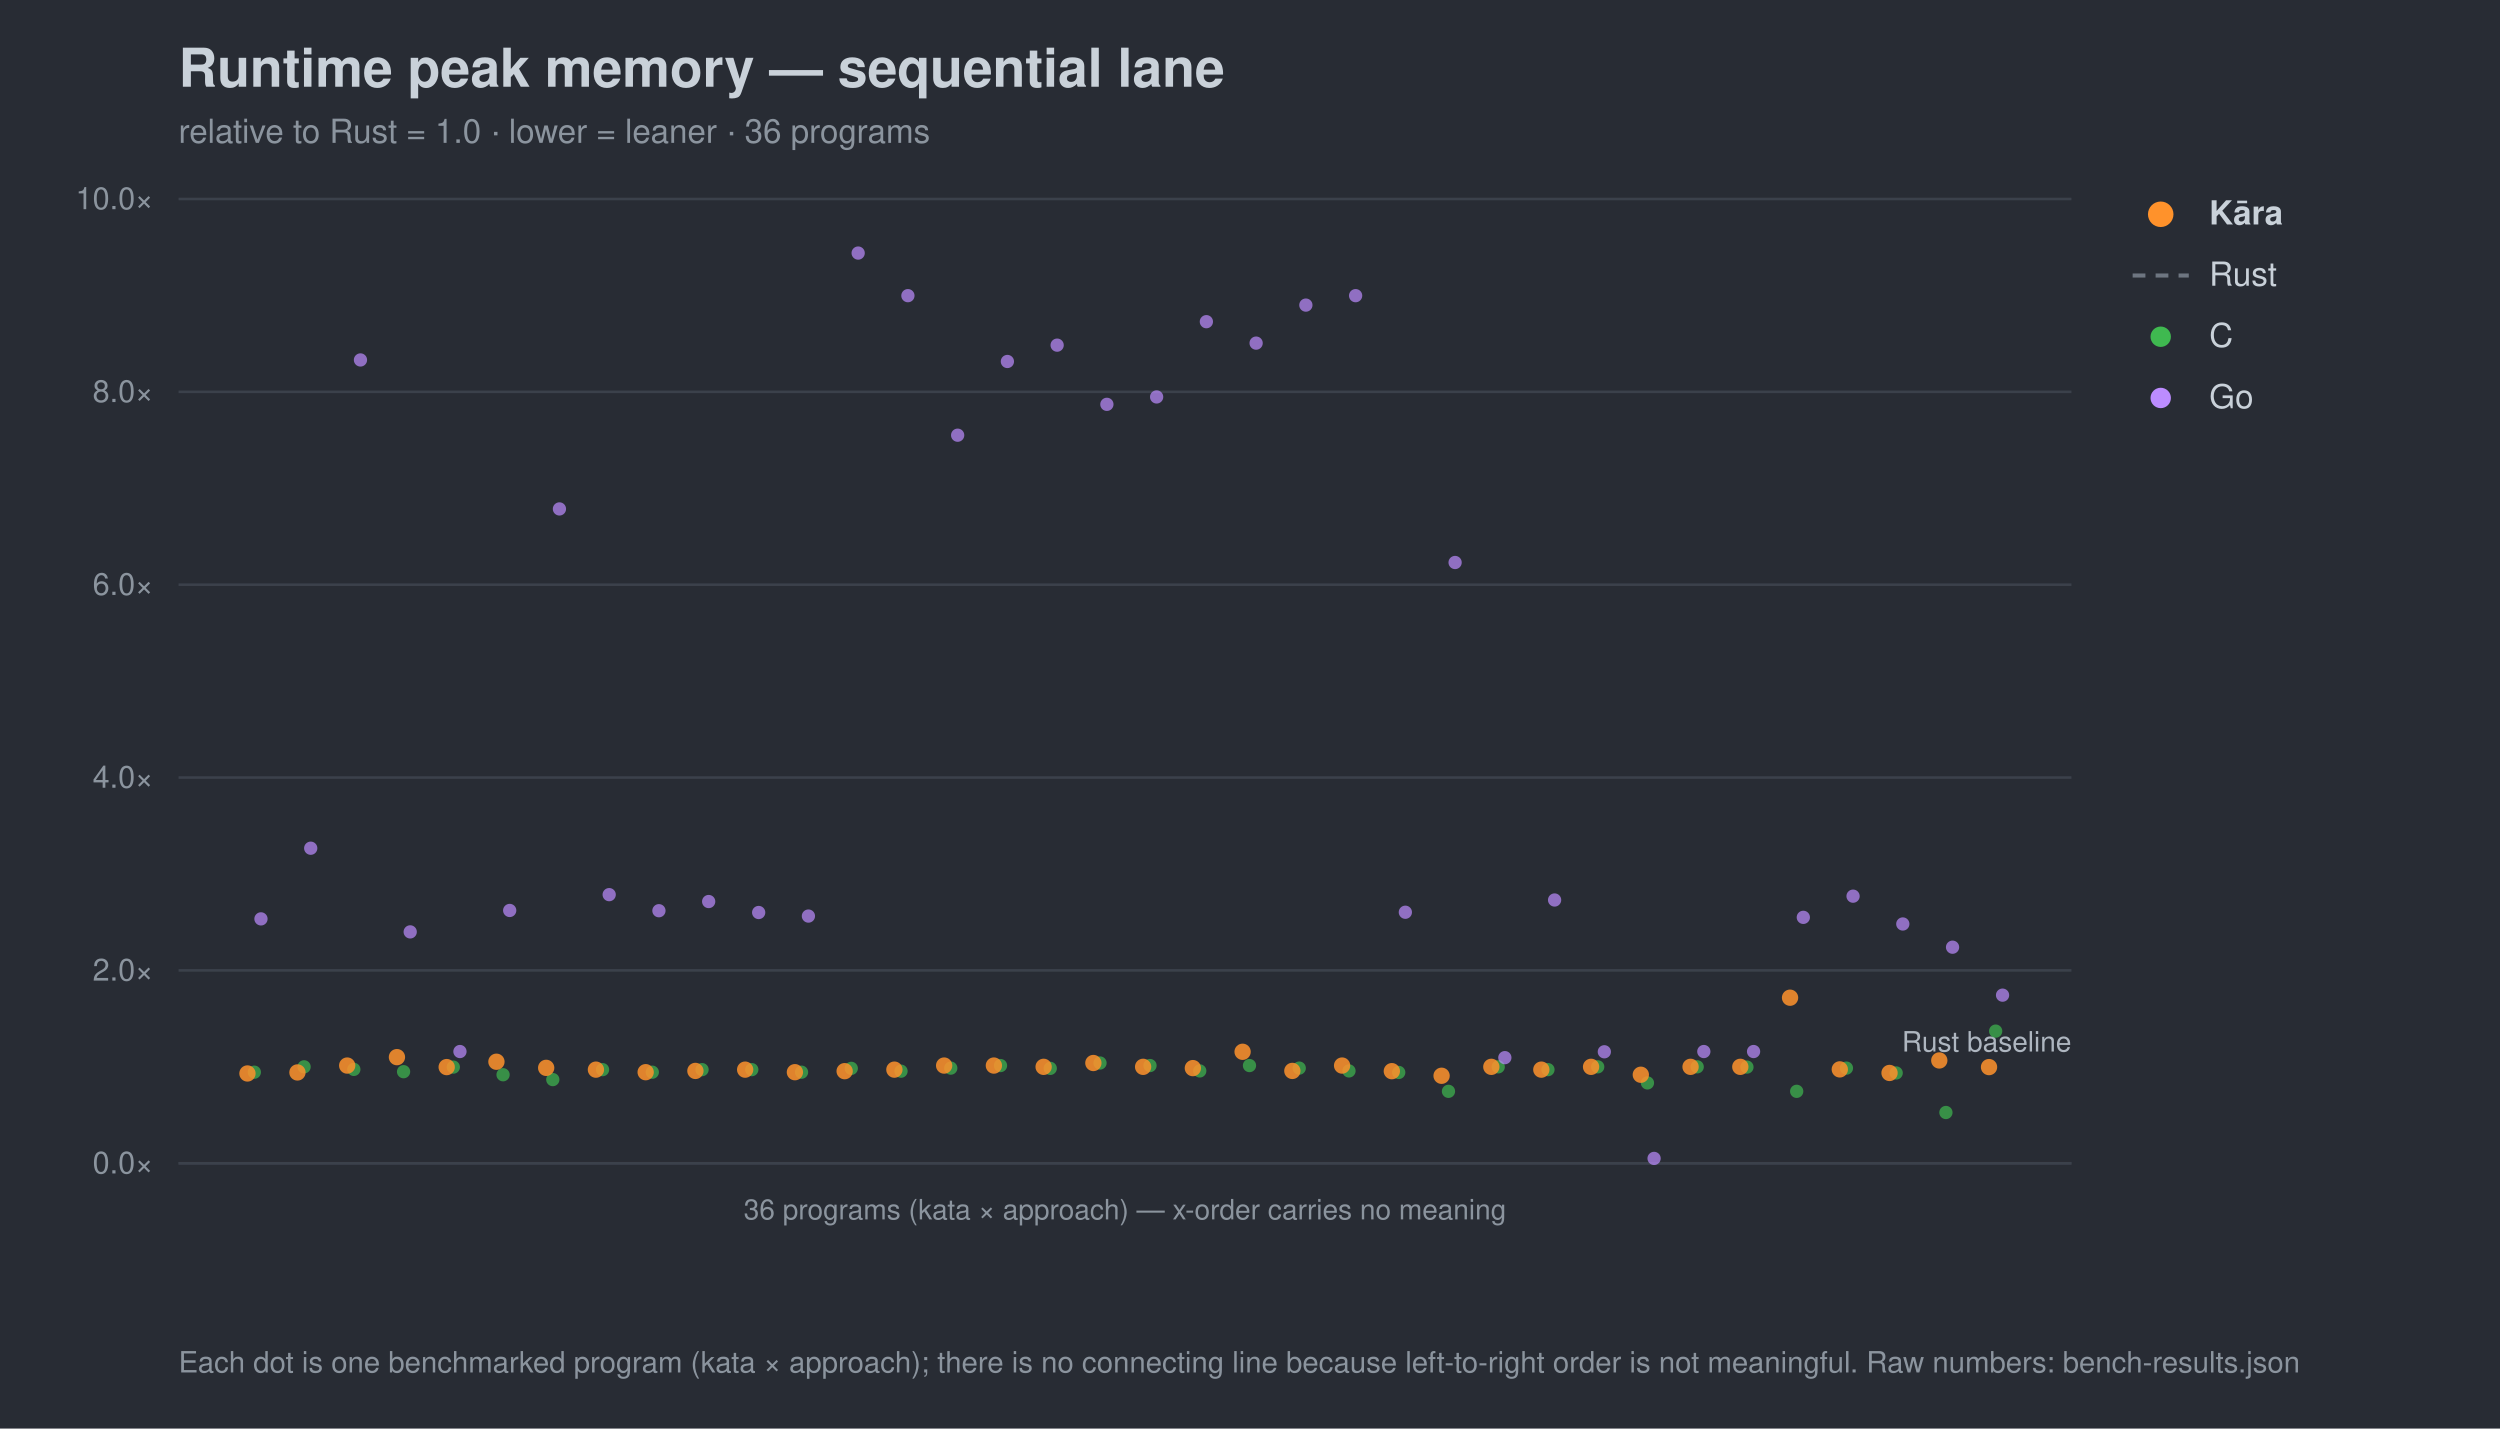
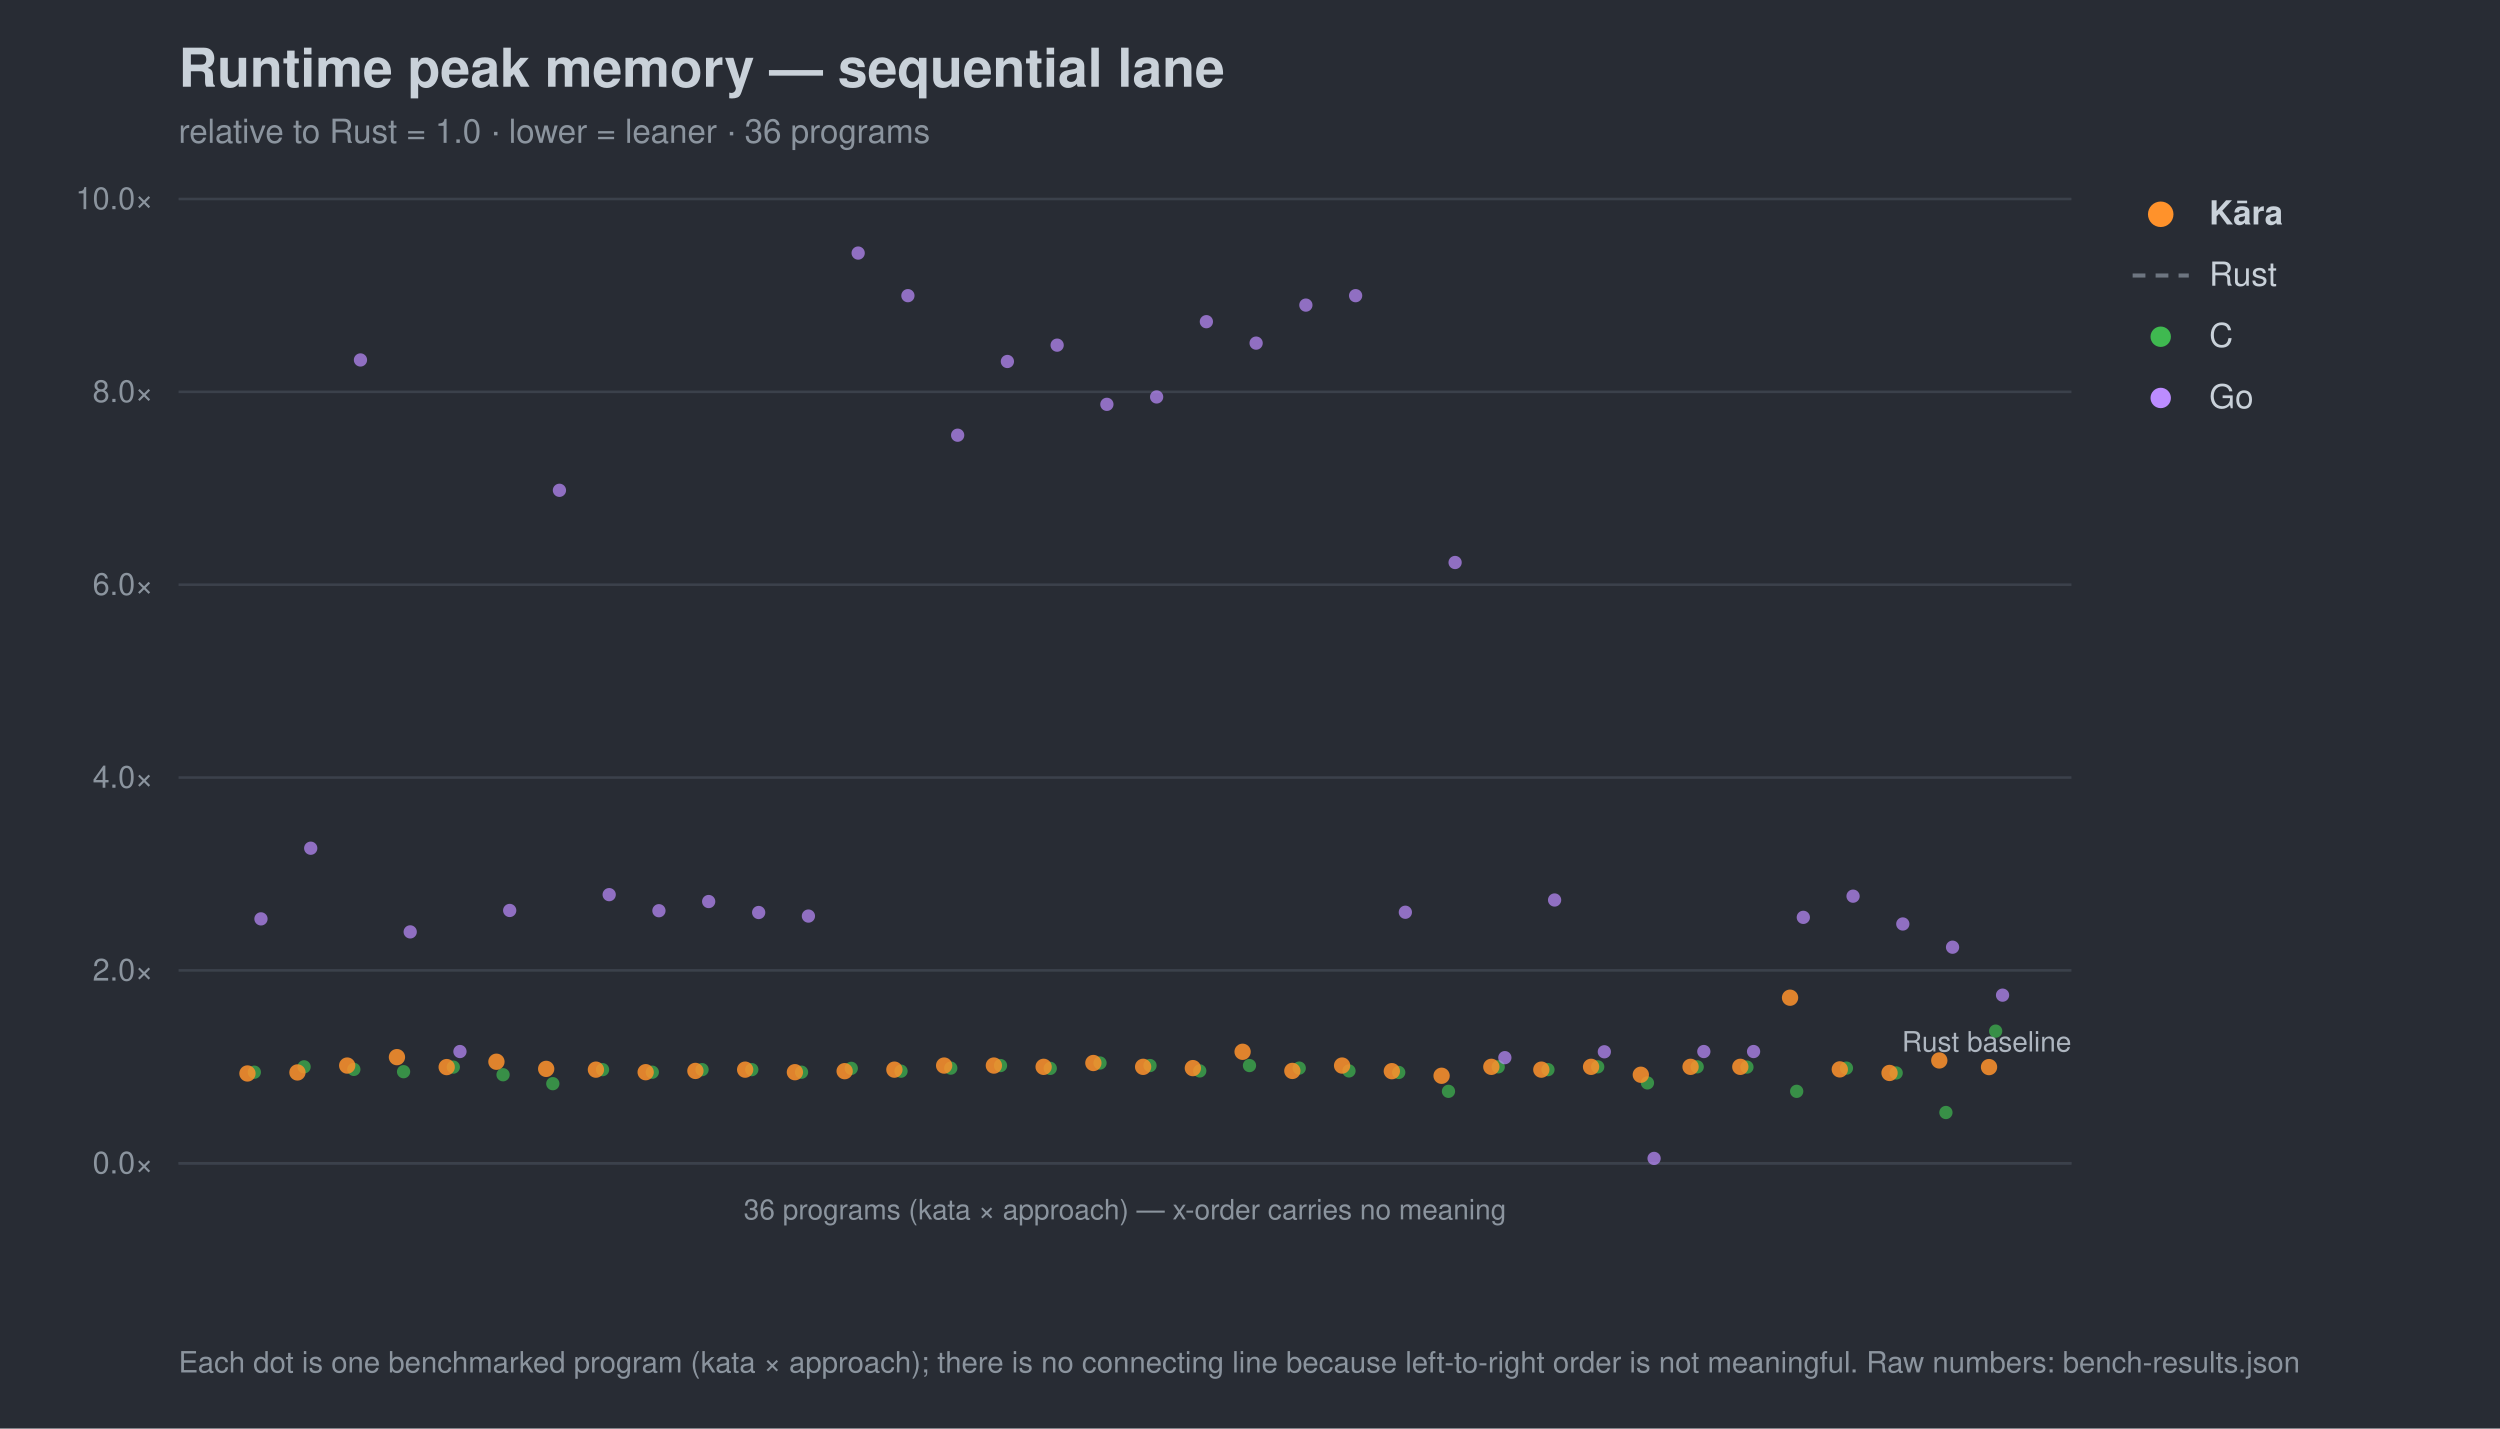
<svg xmlns="http://www.w3.org/2000/svg" width="980" height="560" viewBox="0 0 980 560" font-family="-apple-system,Segoe UI,Helvetica,Arial,sans-serif">
  <rect width="980" height="560" fill="#282c34" />
  <text x="70" y="34" font-size="21" font-weight="700" fill="#c9d1d9">Runtime peak memory — sequential lane</text>
  <text x="70" y="56" font-size="13" fill="#8b949e">relative to Rust = 1.0 · lower = leaner · 36 programs</text>
  <line x1="70" y1="456.0" x2="812" y2="456.0" stroke="#3b414b" stroke-width="1" />
  <text x="60" y="460.0" font-size="12" text-anchor="end" fill="#8b949e">0.0×</text>
  <line x1="70" y1="380.4" x2="812" y2="380.4" stroke="#3b414b" stroke-width="1" />
  <text x="60" y="384.4" font-size="12" text-anchor="end" fill="#8b949e">2.0×</text>
  <line x1="70" y1="304.8" x2="812" y2="304.8" stroke="#3b414b" stroke-width="1" />
  <text x="60" y="308.8" font-size="12" text-anchor="end" fill="#8b949e">4.0×</text>
  <line x1="70" y1="229.2" x2="812" y2="229.2" stroke="#3b414b" stroke-width="1" />
  <text x="60" y="233.2" font-size="12" text-anchor="end" fill="#8b949e">6.0×</text>
  <line x1="70" y1="153.6" x2="812" y2="153.6" stroke="#3b414b" stroke-width="1" />
  <text x="60" y="157.6" font-size="12" text-anchor="end" fill="#8b949e">8.0×</text>
  <line x1="70" y1="78.0" x2="812" y2="78.0" stroke="#3b414b" stroke-width="1" />
  <text x="60" y="82.0" font-size="12" text-anchor="end" fill="#8b949e">10.0×</text>
  <text x="812" y="412.2" font-size="11" text-anchor="end" fill="#aeb6c0">Rust baseline</text>
  <line x1="70" y1="456" x2="812" y2="456" stroke="#3b414b" />
  <text x="441.0" y="478" font-size="11" text-anchor="middle" fill="#8b949e">36 programs (kata × approach) — x-order carries no meaning</text>
  <circle cx="99.7" cy="420.3" r="2.6" fill="#3fb950" opacity="0.7" />
  <circle cx="119.2" cy="418.2" r="2.6" fill="#3fb950" opacity="0.7" />
  <circle cx="138.7" cy="419.2" r="2.6" fill="#3fb950" opacity="0.7" />
  <circle cx="158.2" cy="420.1" r="2.6" fill="#3fb950" opacity="0.7" />
  <circle cx="177.7" cy="418.3" r="2.6" fill="#3fb950" opacity="0.7" />
  <circle cx="197.2" cy="421.3" r="2.6" fill="#3fb950" opacity="0.7" />
-   <circle cx="216.7" cy="423.2" r="2.6" fill="#3fb950" opacity="0.7" />
+   <circle cx="216.7" cy="424.8" r="2.6" fill="#3fb950" opacity="0.7" />
  <circle cx="236.2" cy="419.3" r="2.6" fill="#3fb950" opacity="0.7" />
  <circle cx="255.7" cy="420.3" r="2.6" fill="#3fb950" opacity="0.7" />
  <circle cx="275.2" cy="419.3" r="2.6" fill="#3fb950" opacity="0.7" />
  <circle cx="294.7" cy="419.3" r="2.6" fill="#3fb950" opacity="0.7" />
  <circle cx="314.2" cy="420.3" r="2.6" fill="#3fb950" opacity="0.7" />
  <circle cx="333.7" cy="418.8" r="2.6" fill="#3fb950" opacity="0.7" />
  <circle cx="353.2" cy="419.9" r="2.6" fill="#3fb950" opacity="0.7" />
  <circle cx="372.7" cy="418.7" r="2.6" fill="#3fb950" opacity="0.7" />
  <circle cx="392.2" cy="417.7" r="2.6" fill="#3fb950" opacity="0.7" />
  <circle cx="411.7" cy="418.8" r="2.6" fill="#3fb950" opacity="0.7" />
  <circle cx="431.2" cy="416.7" r="2.6" fill="#3fb950" opacity="0.7" />
  <circle cx="450.8" cy="417.7" r="2.6" fill="#3fb950" opacity="0.7" />
  <circle cx="470.3" cy="419.8" r="2.6" fill="#3fb950" opacity="0.7" />
  <circle cx="489.8" cy="417.7" r="2.6" fill="#3fb950" opacity="0.7" />
  <circle cx="509.3" cy="418.7" r="2.6" fill="#3fb950" opacity="0.7" />
  <circle cx="528.8" cy="419.8" r="2.6" fill="#3fb950" opacity="0.7" />
  <circle cx="548.3" cy="420.4" r="2.6" fill="#3fb950" opacity="0.7" />
  <circle cx="567.8" cy="427.8" r="2.6" fill="#3fb950" opacity="0.7" />
  <circle cx="587.3" cy="418.2" r="2.6" fill="#3fb950" opacity="0.7" />
  <circle cx="606.8" cy="419.3" r="2.6" fill="#3fb950" opacity="0.7" />
  <circle cx="626.3" cy="418.2" r="2.6" fill="#3fb950" opacity="0.7" />
  <circle cx="645.8" cy="424.5" r="2.6" fill="#3fb950" opacity="0.7" />
  <circle cx="665.3" cy="418.2" r="2.6" fill="#3fb950" opacity="0.7" />
  <circle cx="684.8" cy="418.3" r="2.6" fill="#3fb950" opacity="0.7" />
  <circle cx="704.3" cy="427.8" r="2.6" fill="#3fb950" opacity="0.7" />
  <circle cx="723.8" cy="418.7" r="2.6" fill="#3fb950" opacity="0.7" />
  <circle cx="743.3" cy="420.6" r="2.6" fill="#3fb950" opacity="0.7" />
  <circle cx="762.8" cy="436.1" r="2.6" fill="#3fb950" opacity="0.7" />
  <circle cx="782.3" cy="404.2" r="2.6" fill="#3fb950" opacity="0.7" />
  <circle cx="102.3" cy="360.2" r="2.6" fill="#bc8cff" opacity="0.7" />
  <circle cx="121.8" cy="332.5" r="2.6" fill="#bc8cff" opacity="0.7" />
  <circle cx="141.3" cy="141.1" r="2.6" fill="#bc8cff" opacity="0.7" />
  <circle cx="160.8" cy="365.3" r="2.6" fill="#bc8cff" opacity="0.7" />
  <circle cx="180.3" cy="412.2" r="2.6" fill="#bc8cff" opacity="0.7" />
  <circle cx="199.8" cy="356.9" r="2.6" fill="#bc8cff" opacity="0.7" />
-   <circle cx="219.3" cy="199.5" r="2.6" fill="#bc8cff" opacity="0.7" />
+   <circle cx="219.3" cy="192.2" r="2.6" fill="#bc8cff" opacity="0.7" />
  <circle cx="238.8" cy="350.7" r="2.6" fill="#bc8cff" opacity="0.7" />
  <circle cx="258.3" cy="357.0" r="2.6" fill="#bc8cff" opacity="0.7" />
  <circle cx="277.8" cy="353.4" r="2.6" fill="#bc8cff" opacity="0.7" />
  <circle cx="297.4" cy="357.7" r="2.6" fill="#bc8cff" opacity="0.7" />
  <circle cx="316.9" cy="359.1" r="2.6" fill="#bc8cff" opacity="0.7" />
  <circle cx="336.4" cy="99.2" r="2.6" fill="#bc8cff" opacity="0.7" />
  <circle cx="355.9" cy="115.9" r="2.6" fill="#bc8cff" opacity="0.7" />
  <circle cx="375.4" cy="170.6" r="2.6" fill="#bc8cff" opacity="0.7" />
  <circle cx="394.9" cy="141.7" r="2.6" fill="#bc8cff" opacity="0.7" />
  <circle cx="414.4" cy="135.3" r="2.6" fill="#bc8cff" opacity="0.7" />
  <circle cx="433.9" cy="158.5" r="2.6" fill="#bc8cff" opacity="0.7" />
  <circle cx="453.4" cy="155.6" r="2.6" fill="#bc8cff" opacity="0.7" />
  <circle cx="472.9" cy="126.1" r="2.6" fill="#bc8cff" opacity="0.7" />
  <circle cx="492.4" cy="134.5" r="2.6" fill="#bc8cff" opacity="0.7" />
  <circle cx="511.9" cy="119.6" r="2.6" fill="#bc8cff" opacity="0.7" />
  <circle cx="531.4" cy="115.9" r="2.6" fill="#bc8cff" opacity="0.7" />
  <circle cx="550.9" cy="357.6" r="2.6" fill="#bc8cff" opacity="0.7" />
  <circle cx="570.4" cy="220.5" r="2.6" fill="#bc8cff" opacity="0.7" />
  <circle cx="589.9" cy="414.6" r="2.6" fill="#bc8cff" opacity="0.7" />
  <circle cx="609.4" cy="352.8" r="2.6" fill="#bc8cff" opacity="0.7" />
  <circle cx="628.9" cy="412.3" r="2.6" fill="#bc8cff" opacity="0.7" />
  <circle cx="648.4" cy="454.1" r="2.6" fill="#bc8cff" opacity="0.7" />
  <circle cx="667.9" cy="412.2" r="2.6" fill="#bc8cff" opacity="0.7" />
  <circle cx="687.4" cy="412.2" r="2.6" fill="#bc8cff" opacity="0.7" />
  <circle cx="706.9" cy="359.6" r="2.6" fill="#bc8cff" opacity="0.7" />
  <circle cx="726.4" cy="351.3" r="2.6" fill="#bc8cff" opacity="0.7" />
  <circle cx="745.9" cy="362.2" r="2.6" fill="#bc8cff" opacity="0.7" />
  <circle cx="765.4" cy="371.3" r="2.6" fill="#bc8cff" opacity="0.7" />
  <circle cx="785.0" cy="390.1" r="2.6" fill="#bc8cff" opacity="0.7" />
  <circle cx="97.0" cy="420.8" r="3.2" fill="#ff922b" opacity="0.85" />
  <circle cx="116.6" cy="420.4" r="3.2" fill="#ff922b" opacity="0.85" />
  <circle cx="136.1" cy="417.7" r="3.2" fill="#ff922b" opacity="0.85" />
  <circle cx="155.6" cy="414.4" r="3.2" fill="#ff922b" opacity="0.85" />
  <circle cx="175.1" cy="418.3" r="3.2" fill="#ff922b" opacity="0.85" />
  <circle cx="194.6" cy="416.2" r="3.2" fill="#ff922b" opacity="0.85" />
-   <circle cx="214.1" cy="418.6" r="3.2" fill="#ff922b" opacity="0.85" />
+   <circle cx="214.1" cy="419.0" r="3.2" fill="#ff922b" opacity="0.85" />
  <circle cx="233.6" cy="419.3" r="3.2" fill="#ff922b" opacity="0.85" />
  <circle cx="253.1" cy="420.3" r="3.2" fill="#ff922b" opacity="0.85" />
  <circle cx="272.6" cy="419.8" r="3.2" fill="#ff922b" opacity="0.85" />
  <circle cx="292.1" cy="419.3" r="3.2" fill="#ff922b" opacity="0.85" />
  <circle cx="311.6" cy="420.3" r="3.2" fill="#ff922b" opacity="0.85" />
  <circle cx="331.1" cy="419.9" r="3.2" fill="#ff922b" opacity="0.85" />
  <circle cx="350.6" cy="419.3" r="3.2" fill="#ff922b" opacity="0.85" />
  <circle cx="370.1" cy="417.7" r="3.2" fill="#ff922b" opacity="0.85" />
  <circle cx="389.6" cy="417.7" r="3.2" fill="#ff922b" opacity="0.85" />
  <circle cx="409.1" cy="418.2" r="3.2" fill="#ff922b" opacity="0.85" />
  <circle cx="428.6" cy="416.7" r="3.2" fill="#ff922b" opacity="0.85" />
  <circle cx="448.1" cy="418.2" r="3.2" fill="#ff922b" opacity="0.85" />
  <circle cx="467.6" cy="418.7" r="3.2" fill="#ff922b" opacity="0.85" />
  <circle cx="487.1" cy="412.3" r="3.2" fill="#ff922b" opacity="0.85" />
  <circle cx="506.6" cy="419.8" r="3.2" fill="#ff922b" opacity="0.85" />
  <circle cx="526.1" cy="417.7" r="3.2" fill="#ff922b" opacity="0.85" />
  <circle cx="545.6" cy="419.9" r="3.2" fill="#ff922b" opacity="0.85" />
  <circle cx="565.1" cy="421.7" r="3.2" fill="#ff922b" opacity="0.85" />
  <circle cx="584.6" cy="418.2" r="3.2" fill="#ff922b" opacity="0.85" />
  <circle cx="604.2" cy="419.3" r="3.2" fill="#ff922b" opacity="0.85" />
  <circle cx="623.7" cy="418.2" r="3.2" fill="#ff922b" opacity="0.85" />
  <circle cx="643.2" cy="421.3" r="3.2" fill="#ff922b" opacity="0.85" />
  <circle cx="662.7" cy="418.2" r="3.2" fill="#ff922b" opacity="0.85" />
  <circle cx="682.2" cy="418.2" r="3.2" fill="#ff922b" opacity="0.85" />
  <circle cx="701.7" cy="391.1" r="3.2" fill="#ff922b" opacity="0.85" />
  <circle cx="721.2" cy="419.2" r="3.2" fill="#ff922b" opacity="0.85" />
  <circle cx="740.7" cy="420.6" r="3.2" fill="#ff922b" opacity="0.85" />
  <circle cx="760.2" cy="415.7" r="3.2" fill="#ff922b" opacity="0.85" />
  <circle cx="779.7" cy="418.3" r="3.2" fill="#ff922b" opacity="0.85" />
  <circle cx="847" cy="84" r="5" fill="#ff922b" />
  <text x="866" y="88" font-size="13" fill="#c9d1d9" font-weight="700">Kāra</text>
  <line x1="836" y1="108" x2="858" y2="108" stroke="#6e7681" stroke-width="1.6" stroke-dasharray="5 4" />
  <text x="866" y="112" font-size="13" fill="#c9d1d9" font-weight="400">Rust</text>
  <circle cx="847" cy="132" r="4" fill="#3fb950" />
  <text x="866" y="136" font-size="13" fill="#c9d1d9" font-weight="400">C</text>
  <circle cx="847" cy="156" r="4" fill="#bc8cff" />
  <text x="866" y="160" font-size="13" fill="#c9d1d9" font-weight="400">Go</text>
  <text x="70" y="538" font-size="11.5" fill="#8b949e">Each dot is one benchmarked program (kata × approach); there is no connecting line because left-to-right order is not meaningful. Raw numbers: bench-results.json</text>
</svg>
